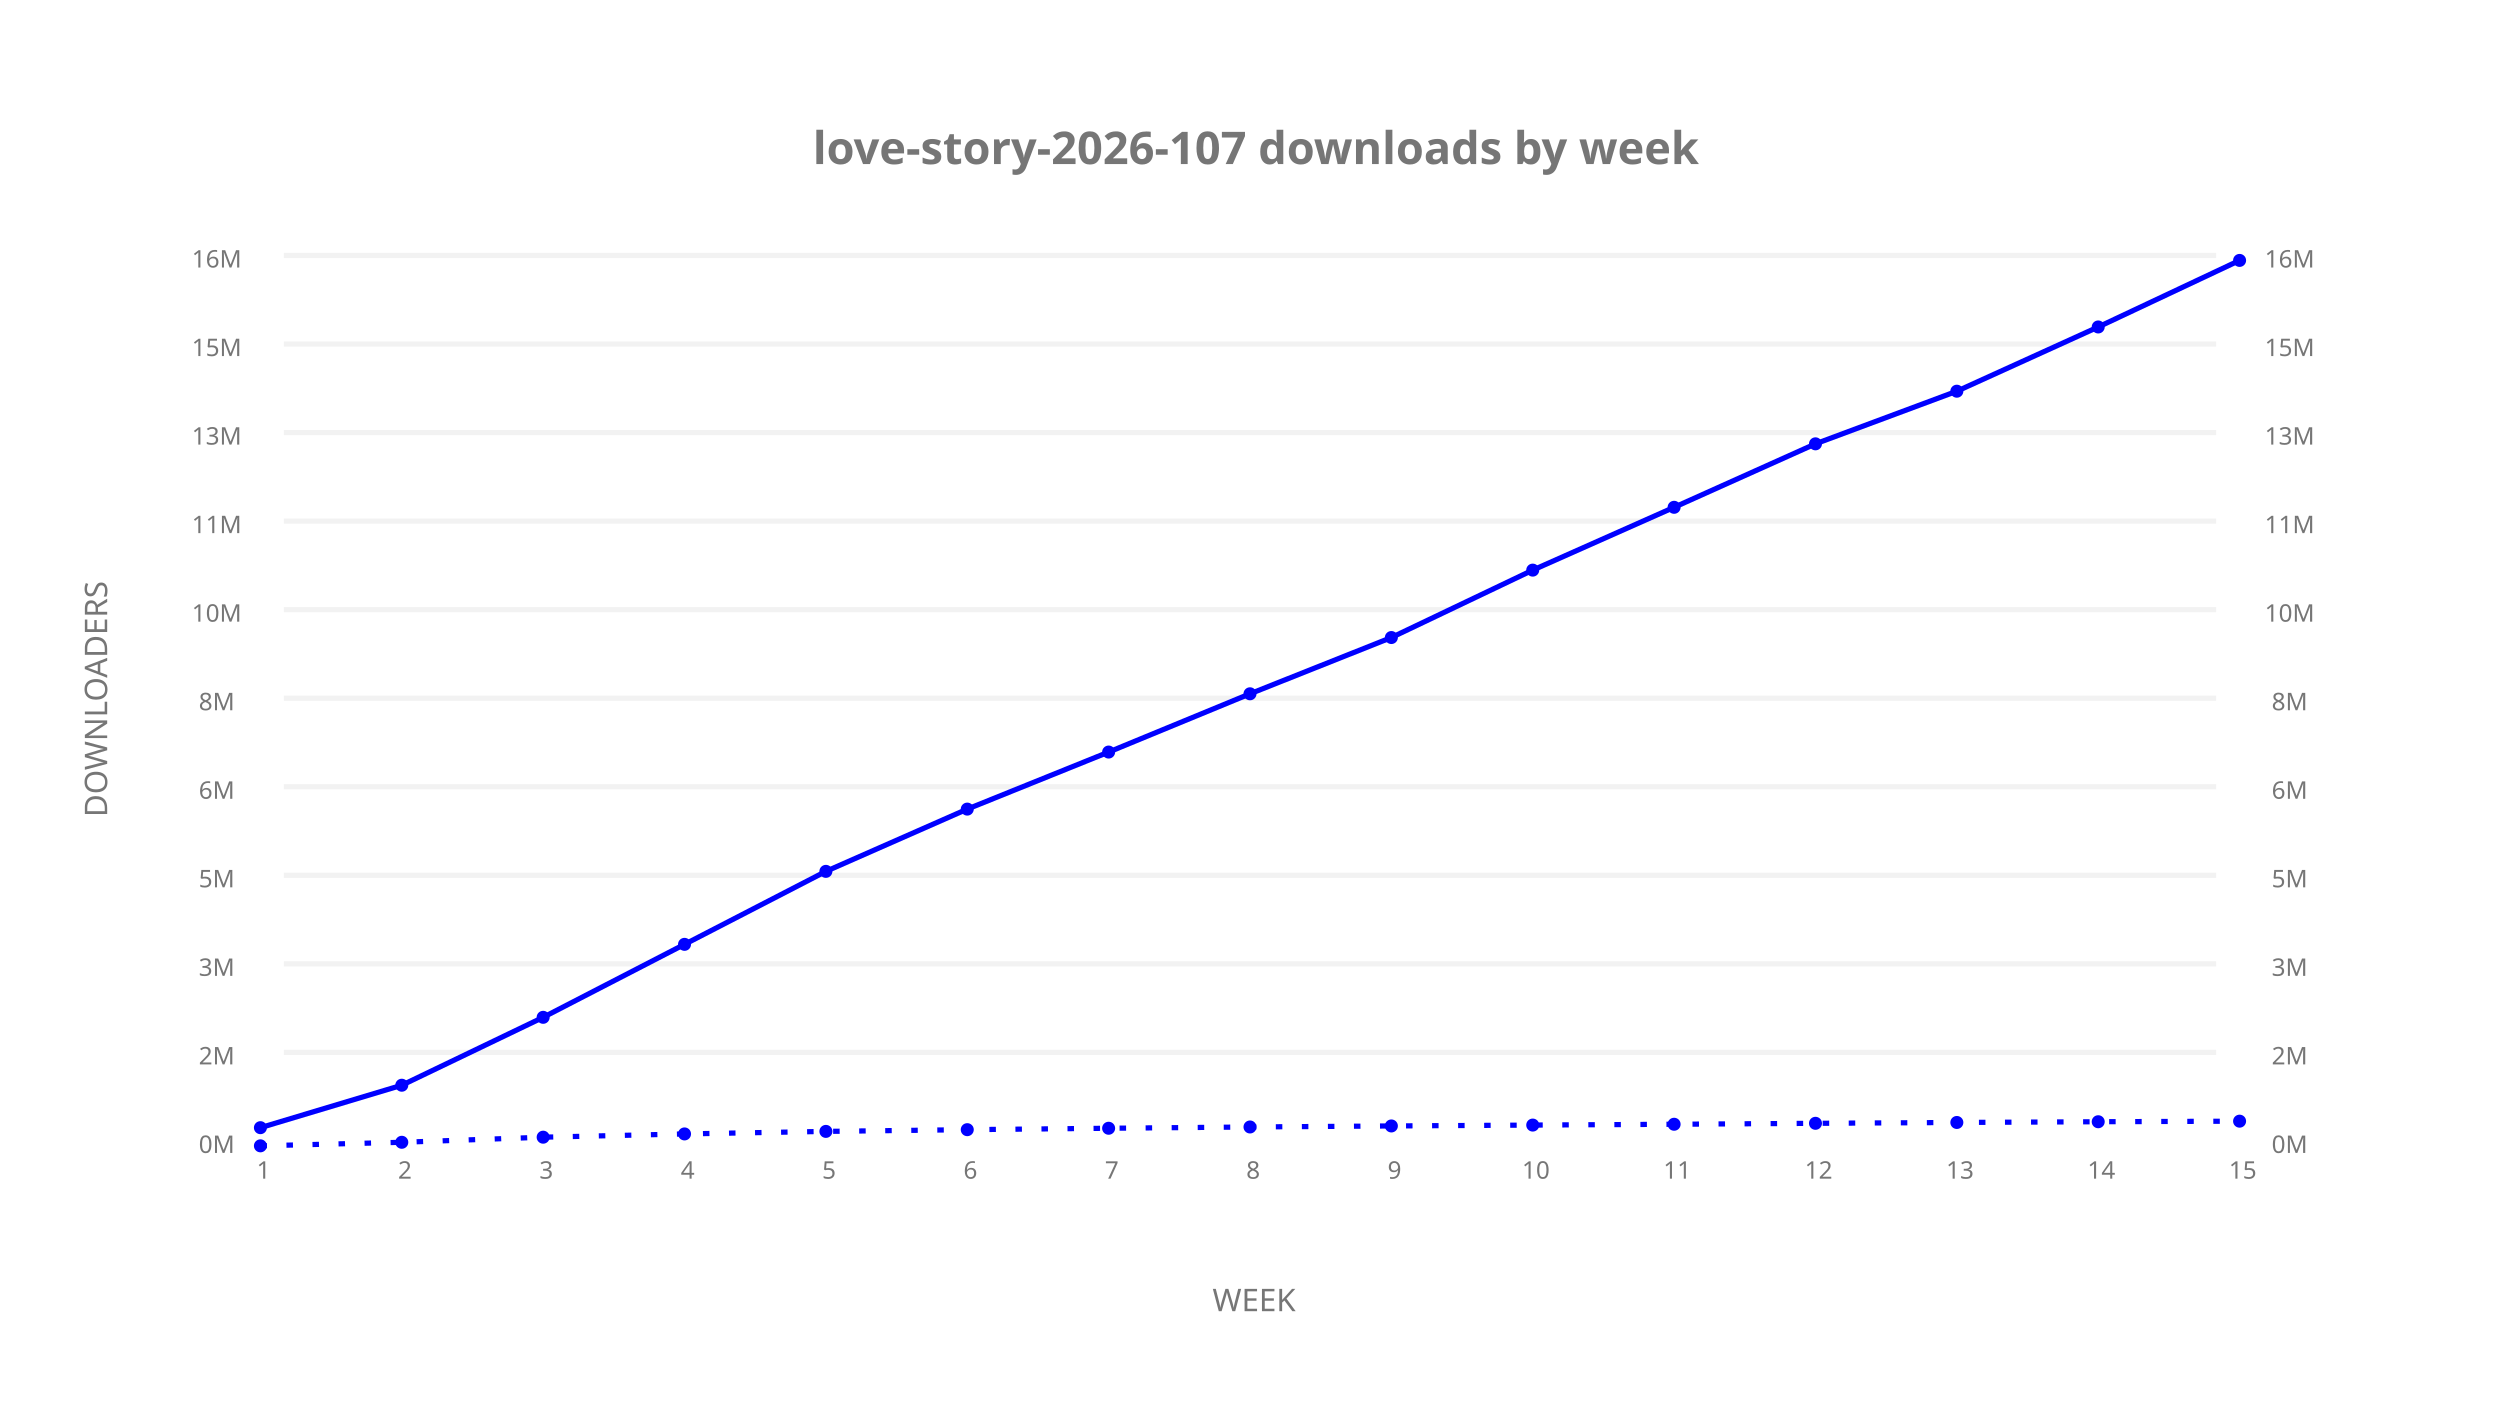
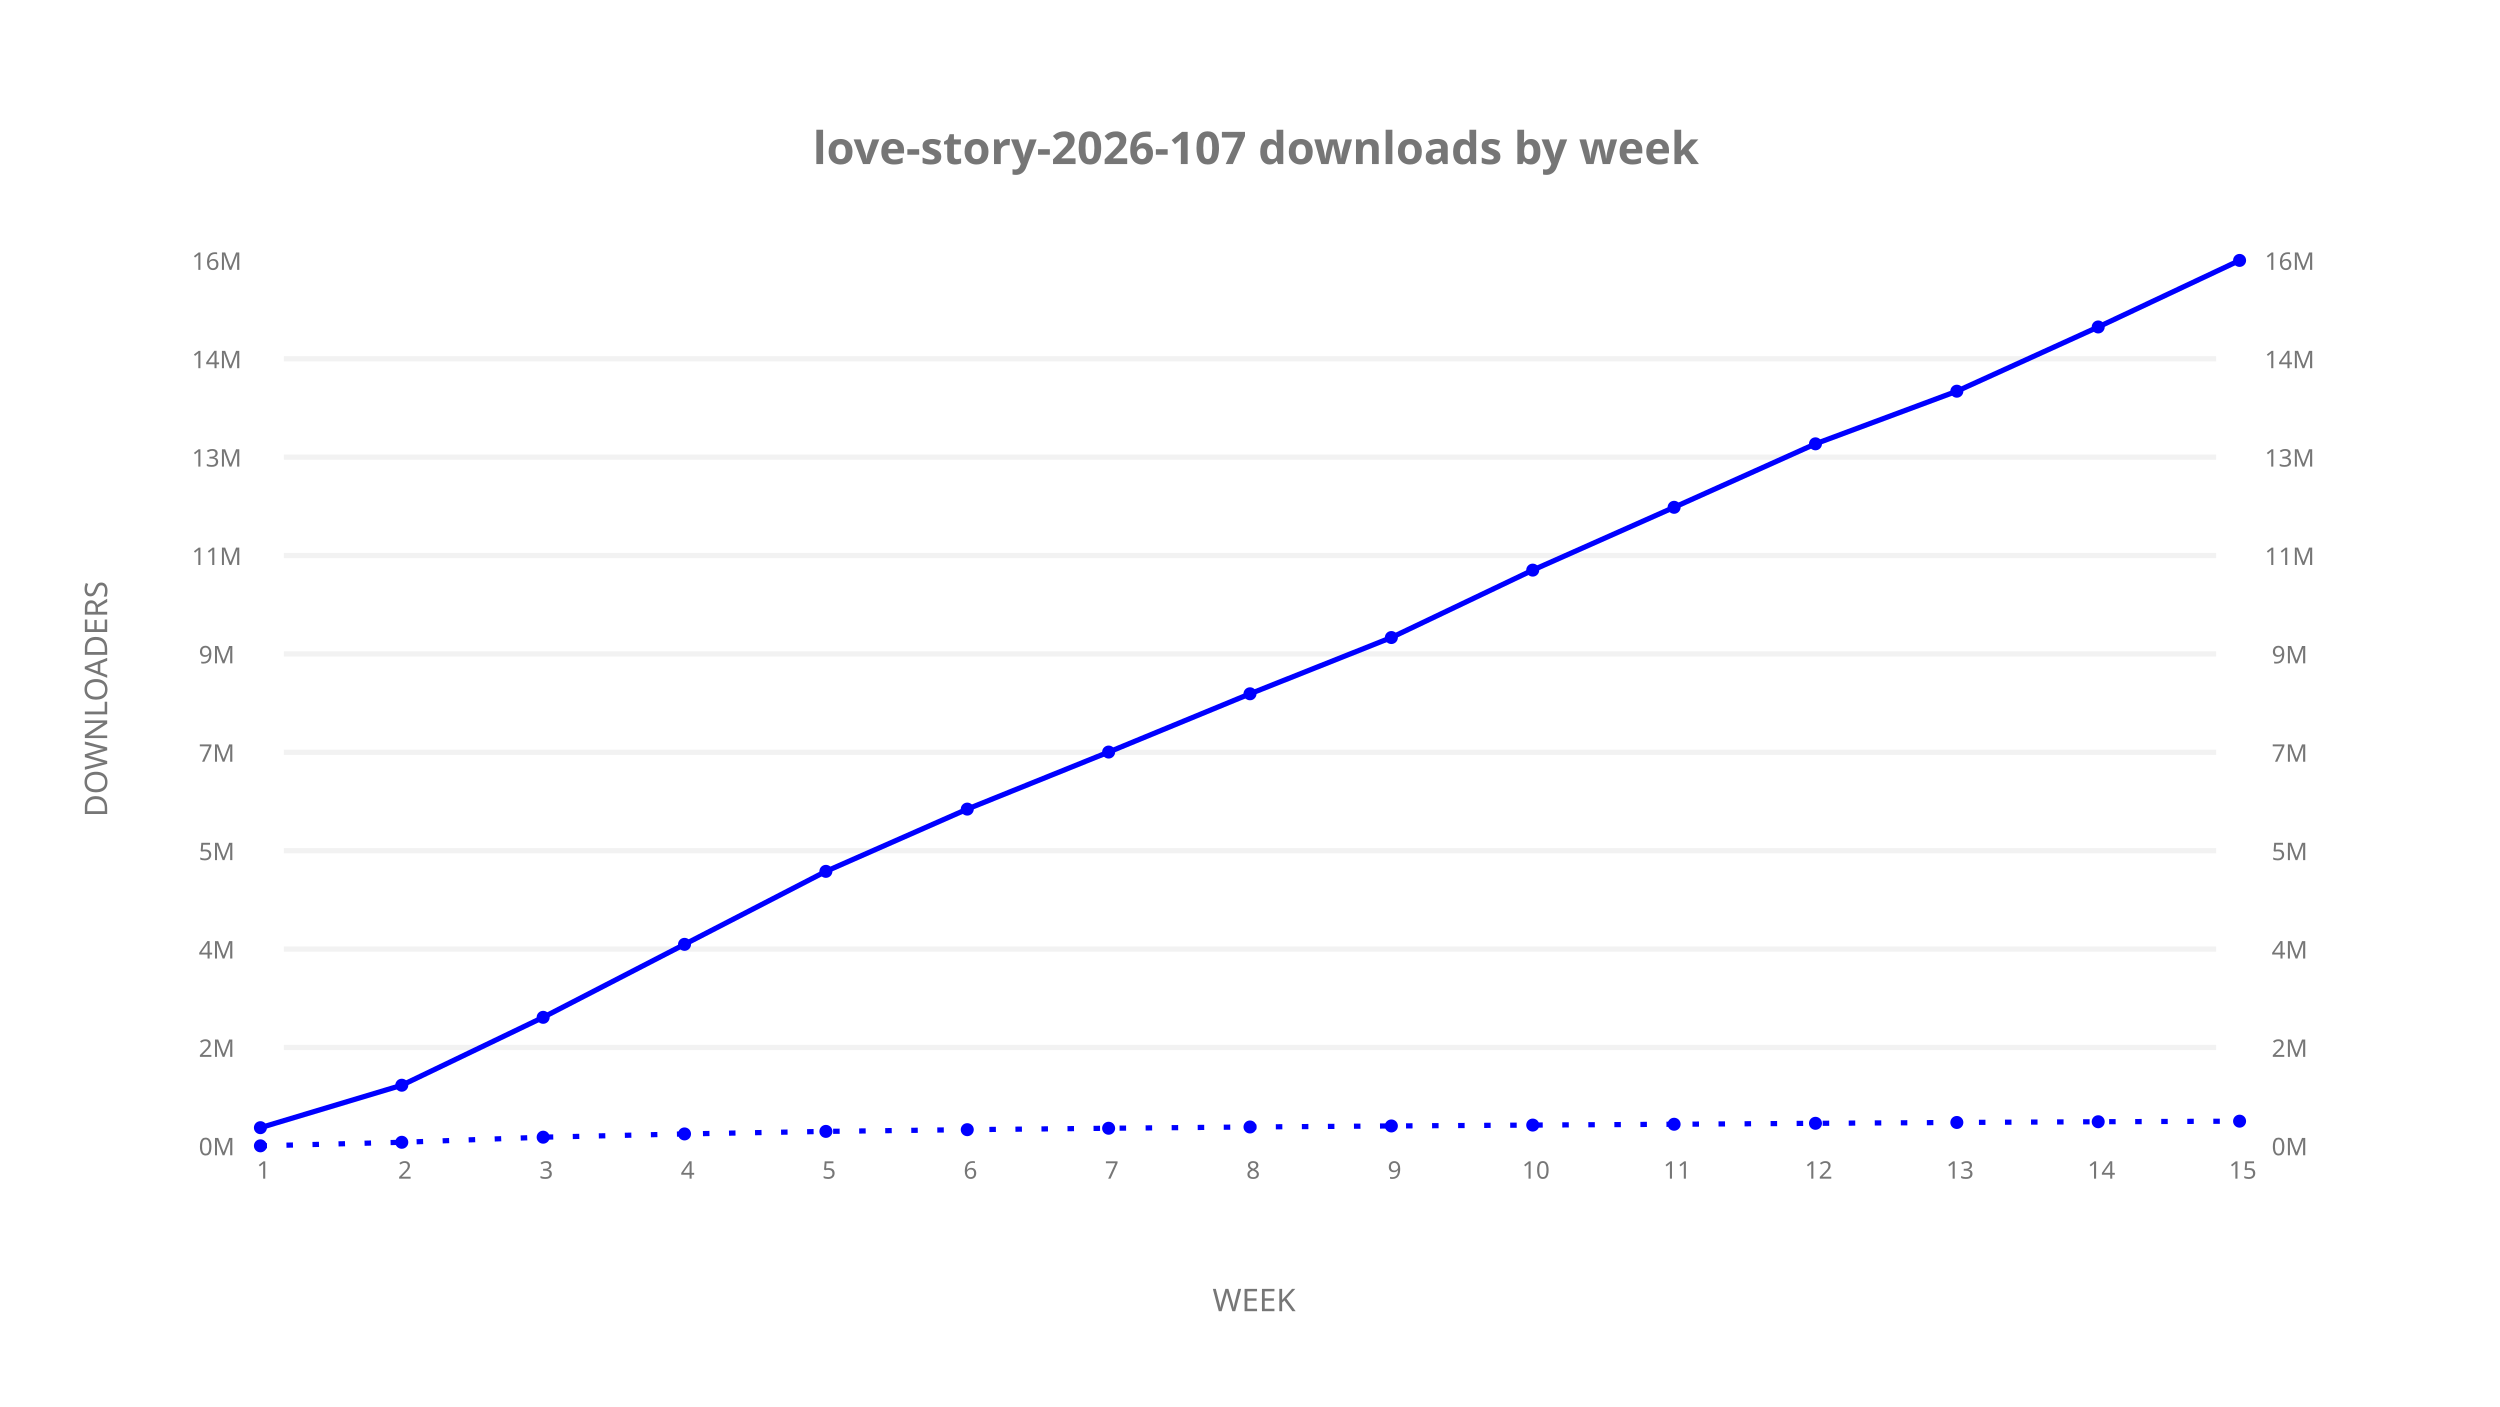
<svg xmlns="http://www.w3.org/2000/svg" xml:space="preserve" id="love-story-2026-107-downloads-by-week-love-story-2026-107-week" x="0px" y="0px" width="1920px" height="1080px" viewBox="0 0 1920 1080" enable-background="new 0 0 1920 1080" role="img">
  <g id="annotations">
    <text x="960" y="126" font-family="Atkinson Hyperlegible" font-size="26pt" text-anchor="middle" text-align="center" font-weight="600" font-style="normal" style="fill:rgb(118,118,118); fill-opacity:1; stroke:rgb(118,118,118); stroke-opacity:0; stroke-width:0.5"> love-story-2026-107 downloads by week</text>
    <g id="axes-lines">
      <text x="960" y="1007" font-family="Atkinson Hyperlegible" font-size="18pt" text-anchor="middle" text-align="center" font-weight="500" font-style="normal" style="fill:rgb(118,118,118); fill-opacity:1; stroke:rgb(118,118,118); stroke-opacity:0; stroke-width:0.5"> WEEK</text>
      <text x="73" y="540" font-family="Atkinson Hyperlegible" font-size="18pt" text-anchor="middle" text-align="center" dominant-baseline="central" font-weight="500" font-style="normal" style="fill:rgb(118,118,118); fill-opacity:1; stroke:rgb(118,118,118); stroke-opacity:0; stroke-width:0.5" transform="rotate(-90,73,540)"> DOWNLOADERS</text>
    </g>
    <g id="tic-y-label-lines">
-       <line x1="218" y1="808.216" x2="1702" y2="808.216" style="fill:rgb(0,0,255); fill-opacity:0; stroke:rgb(242,242,242); stroke-opacity:1; stroke-width:4" />
-       <line x1="218" y1="740.216" x2="1702" y2="740.216" style="fill:rgb(0,0,255); fill-opacity:0; stroke:rgb(242,242,242); stroke-opacity:1; stroke-width:4" />
-       <line x1="218" y1="672.216" x2="1702" y2="672.216" style="fill:rgb(0,0,255); fill-opacity:0; stroke:rgb(242,242,242); stroke-opacity:1; stroke-width:4" />
-       <line x1="218" y1="604.216" x2="1702" y2="604.216" style="fill:rgb(0,0,255); fill-opacity:0; stroke:rgb(242,242,242); stroke-opacity:1; stroke-width:4" />
-       <line x1="218" y1="536.216" x2="1702" y2="536.216" style="fill:rgb(0,0,255); fill-opacity:0; stroke:rgb(242,242,242); stroke-opacity:1; stroke-width:4" />
-       <line x1="218" y1="468.216" x2="1702" y2="468.216" style="fill:rgb(0,0,255); fill-opacity:0; stroke:rgb(242,242,242); stroke-opacity:1; stroke-width:4" />
-       <line x1="218" y1="400.216" x2="1702" y2="400.216" style="fill:rgb(0,0,255); fill-opacity:0; stroke:rgb(242,242,242); stroke-opacity:1; stroke-width:4" />
-       <line x1="218" y1="332.216" x2="1702" y2="332.216" style="fill:rgb(0,0,255); fill-opacity:0; stroke:rgb(242,242,242); stroke-opacity:1; stroke-width:4" />
-       <line x1="218" y1="264.216" x2="1702" y2="264.216" style="fill:rgb(0,0,255); fill-opacity:0; stroke:rgb(242,242,242); stroke-opacity:1; stroke-width:4" />
-       <line x1="218" y1="196.216" x2="1702" y2="196.216" style="fill:rgb(0,0,255); fill-opacity:0; stroke:rgb(242,242,242); stroke-opacity:1; stroke-width:4" />
+       <line x1="218" y1="804.444" x2="1702" y2="804.444" style="fill:rgb(0,0,255); fill-opacity:0; stroke:rgb(242,242,242); stroke-opacity:1; stroke-width:4" />
+       <line x1="218" y1="728.889" x2="1702" y2="728.889" style="fill:rgb(0,0,255); fill-opacity:0; stroke:rgb(242,242,242); stroke-opacity:1; stroke-width:4" />
+       <line x1="218" y1="653.333" x2="1702" y2="653.333" style="fill:rgb(0,0,255); fill-opacity:0; stroke:rgb(242,242,242); stroke-opacity:1; stroke-width:4" />
+       <line x1="218" y1="577.778" x2="1702" y2="577.778" style="fill:rgb(0,0,255); fill-opacity:0; stroke:rgb(242,242,242); stroke-opacity:1; stroke-width:4" />
+       <line x1="218" y1="502.222" x2="1702" y2="502.222" style="fill:rgb(0,0,255); fill-opacity:0; stroke:rgb(242,242,242); stroke-opacity:1; stroke-width:4" />
+       <line x1="218" y1="426.667" x2="1702" y2="426.667" style="fill:rgb(0,0,255); fill-opacity:0; stroke:rgb(242,242,242); stroke-opacity:1; stroke-width:4" />
+       <line x1="218" y1="351.111" x2="1702" y2="351.111" style="fill:rgb(0,0,255); fill-opacity:0; stroke:rgb(242,242,242); stroke-opacity:1; stroke-width:4" />
+       <line x1="218" y1="275.556" x2="1702" y2="275.556" style="fill:rgb(0,0,255); fill-opacity:0; stroke:rgb(242,242,242); stroke-opacity:1; stroke-width:4" />
    </g>
    <g id="tic-x-labels">
      <text x="200" y="898" font-family="Atkinson Hyperlegible" font-size="14pt" text-anchor="middle" text-align="center" dominant-baseline="central" font-weight="400" font-style="normal" style="fill:rgb(118,118,118); fill-opacity:1; stroke:rgb(118,118,118); stroke-opacity:0; stroke-width:0.5"> 1</text>
      <text x="308.571" y="898" font-family="Atkinson Hyperlegible" font-size="14pt" text-anchor="middle" text-align="center" dominant-baseline="central" font-weight="400" font-style="normal" style="fill:rgb(118,118,118); fill-opacity:1; stroke:rgb(118,118,118); stroke-opacity:0; stroke-width:0.5"> 2</text>
      <text x="417.143" y="898" font-family="Atkinson Hyperlegible" font-size="14pt" text-anchor="middle" text-align="center" dominant-baseline="central" font-weight="400" font-style="normal" style="fill:rgb(118,118,118); fill-opacity:1; stroke:rgb(118,118,118); stroke-opacity:0; stroke-width:0.5"> 3</text>
      <text x="525.714" y="898" font-family="Atkinson Hyperlegible" font-size="14pt" text-anchor="middle" text-align="center" dominant-baseline="central" font-weight="400" font-style="normal" style="fill:rgb(118,118,118); fill-opacity:1; stroke:rgb(118,118,118); stroke-opacity:0; stroke-width:0.5"> 4</text>
      <text x="634.286" y="898" font-family="Atkinson Hyperlegible" font-size="14pt" text-anchor="middle" text-align="center" dominant-baseline="central" font-weight="400" font-style="normal" style="fill:rgb(118,118,118); fill-opacity:1; stroke:rgb(118,118,118); stroke-opacity:0; stroke-width:0.5"> 5</text>
      <text x="742.857" y="898" font-family="Atkinson Hyperlegible" font-size="14pt" text-anchor="middle" text-align="center" dominant-baseline="central" font-weight="400" font-style="normal" style="fill:rgb(118,118,118); fill-opacity:1; stroke:rgb(118,118,118); stroke-opacity:0; stroke-width:0.5"> 6</text>
      <text x="851.429" y="898" font-family="Atkinson Hyperlegible" font-size="14pt" text-anchor="middle" text-align="center" dominant-baseline="central" font-weight="400" font-style="normal" style="fill:rgb(118,118,118); fill-opacity:1; stroke:rgb(118,118,118); stroke-opacity:0; stroke-width:0.5"> 7</text>
      <text x="960" y="898" font-family="Atkinson Hyperlegible" font-size="14pt" text-anchor="middle" text-align="center" dominant-baseline="central" font-weight="400" font-style="normal" style="fill:rgb(118,118,118); fill-opacity:1; stroke:rgb(118,118,118); stroke-opacity:0; stroke-width:0.5"> 8</text>
      <text x="1068.571" y="898" font-family="Atkinson Hyperlegible" font-size="14pt" text-anchor="middle" text-align="center" dominant-baseline="central" font-weight="400" font-style="normal" style="fill:rgb(118,118,118); fill-opacity:1; stroke:rgb(118,118,118); stroke-opacity:0; stroke-width:0.5"> 9</text>
      <text x="1177.143" y="898" font-family="Atkinson Hyperlegible" font-size="14pt" text-anchor="middle" text-align="center" dominant-baseline="central" font-weight="400" font-style="normal" style="fill:rgb(118,118,118); fill-opacity:1; stroke:rgb(118,118,118); stroke-opacity:0; stroke-width:0.5"> 10</text>
      <text x="1285.714" y="898" font-family="Atkinson Hyperlegible" font-size="14pt" text-anchor="middle" text-align="center" dominant-baseline="central" font-weight="400" font-style="normal" style="fill:rgb(118,118,118); fill-opacity:1; stroke:rgb(118,118,118); stroke-opacity:0; stroke-width:0.5"> 11</text>
      <text x="1394.286" y="898" font-family="Atkinson Hyperlegible" font-size="14pt" text-anchor="middle" text-align="center" dominant-baseline="central" font-weight="400" font-style="normal" style="fill:rgb(118,118,118); fill-opacity:1; stroke:rgb(118,118,118); stroke-opacity:0; stroke-width:0.5"> 12</text>
      <text x="1502.857" y="898" font-family="Atkinson Hyperlegible" font-size="14pt" text-anchor="middle" text-align="center" dominant-baseline="central" font-weight="400" font-style="normal" style="fill:rgb(118,118,118); fill-opacity:1; stroke:rgb(118,118,118); stroke-opacity:0; stroke-width:0.5"> 13</text>
      <text x="1611.429" y="898" font-family="Atkinson Hyperlegible" font-size="14pt" text-anchor="middle" text-align="center" dominant-baseline="central" font-weight="400" font-style="normal" style="fill:rgb(118,118,118); fill-opacity:1; stroke:rgb(118,118,118); stroke-opacity:0; stroke-width:0.5"> 14</text>
      <text x="1720" y="898" font-family="Atkinson Hyperlegible" font-size="14pt" text-anchor="middle" text-align="center" dominant-baseline="central" font-weight="400" font-style="normal" style="fill:rgb(118,118,118); fill-opacity:1; stroke:rgb(118,118,118); stroke-opacity:0; stroke-width:0.5"> 15</text>
    </g>
    <g id="tic-y-labels">
-       <text x="164" y="878.216" font-family="Atkinson Hyperlegible" font-size="14pt" text-anchor="middle" text-align="center" dominant-baseline="central" font-weight="400" font-style="normal" style="fill:rgb(118,118,118); fill-opacity:1; stroke:rgb(118,118,118); stroke-opacity:0; stroke-width:0.5"> 0M</text>
-       <text x="1756" y="878.216" font-family="Atkinson Hyperlegible" font-size="14pt" text-anchor="middle" text-align="center" dominant-baseline="central" font-weight="400" font-style="normal" style="fill:rgb(118,118,118); fill-opacity:1; stroke:rgb(118,118,118); stroke-opacity:0; stroke-width:0.5"> 0M</text>
-       <text x="164" y="810.216" font-family="Atkinson Hyperlegible" font-size="14pt" text-anchor="middle" text-align="center" dominant-baseline="central" font-weight="400" font-style="normal" style="fill:rgb(118,118,118); fill-opacity:1; stroke:rgb(118,118,118); stroke-opacity:0; stroke-width:0.5"> 2M</text>
-       <text x="1756" y="810.216" font-family="Atkinson Hyperlegible" font-size="14pt" text-anchor="middle" text-align="center" dominant-baseline="central" font-weight="400" font-style="normal" style="fill:rgb(118,118,118); fill-opacity:1; stroke:rgb(118,118,118); stroke-opacity:0; stroke-width:0.5"> 2M</text>
-       <text x="164" y="742.216" font-family="Atkinson Hyperlegible" font-size="14pt" text-anchor="middle" text-align="center" dominant-baseline="central" font-weight="400" font-style="normal" style="fill:rgb(118,118,118); fill-opacity:1; stroke:rgb(118,118,118); stroke-opacity:0; stroke-width:0.5"> 3M</text>
-       <text x="1756" y="742.216" font-family="Atkinson Hyperlegible" font-size="14pt" text-anchor="middle" text-align="center" dominant-baseline="central" font-weight="400" font-style="normal" style="fill:rgb(118,118,118); fill-opacity:1; stroke:rgb(118,118,118); stroke-opacity:0; stroke-width:0.5"> 3M</text>
-       <text x="164" y="674.216" font-family="Atkinson Hyperlegible" font-size="14pt" text-anchor="middle" text-align="center" dominant-baseline="central" font-weight="400" font-style="normal" style="fill:rgb(118,118,118); fill-opacity:1; stroke:rgb(118,118,118); stroke-opacity:0; stroke-width:0.5"> 5M</text>
-       <text x="1756" y="674.216" font-family="Atkinson Hyperlegible" font-size="14pt" text-anchor="middle" text-align="center" dominant-baseline="central" font-weight="400" font-style="normal" style="fill:rgb(118,118,118); fill-opacity:1; stroke:rgb(118,118,118); stroke-opacity:0; stroke-width:0.5"> 5M</text>
-       <text x="164" y="606.216" font-family="Atkinson Hyperlegible" font-size="14pt" text-anchor="middle" text-align="center" dominant-baseline="central" font-weight="400" font-style="normal" style="fill:rgb(118,118,118); fill-opacity:1; stroke:rgb(118,118,118); stroke-opacity:0; stroke-width:0.5"> 6M</text>
-       <text x="1756" y="606.216" font-family="Atkinson Hyperlegible" font-size="14pt" text-anchor="middle" text-align="center" dominant-baseline="central" font-weight="400" font-style="normal" style="fill:rgb(118,118,118); fill-opacity:1; stroke:rgb(118,118,118); stroke-opacity:0; stroke-width:0.5"> 6M</text>
-       <text x="164" y="538.216" font-family="Atkinson Hyperlegible" font-size="14pt" text-anchor="middle" text-align="center" dominant-baseline="central" font-weight="400" font-style="normal" style="fill:rgb(118,118,118); fill-opacity:1; stroke:rgb(118,118,118); stroke-opacity:0; stroke-width:0.5"> 8M</text>
-       <text x="1756" y="538.216" font-family="Atkinson Hyperlegible" font-size="14pt" text-anchor="middle" text-align="center" dominant-baseline="central" font-weight="400" font-style="normal" style="fill:rgb(118,118,118); fill-opacity:1; stroke:rgb(118,118,118); stroke-opacity:0; stroke-width:0.5"> 8M</text>
-       <text x="164" y="470.216" font-family="Atkinson Hyperlegible" font-size="14pt" text-anchor="middle" text-align="center" dominant-baseline="central" font-weight="400" font-style="normal" style="fill:rgb(118,118,118); fill-opacity:1; stroke:rgb(118,118,118); stroke-opacity:0; stroke-width:0.5"> 10M</text>
-       <text x="1756" y="470.216" font-family="Atkinson Hyperlegible" font-size="14pt" text-anchor="middle" text-align="center" dominant-baseline="central" font-weight="400" font-style="normal" style="fill:rgb(118,118,118); fill-opacity:1; stroke:rgb(118,118,118); stroke-opacity:0; stroke-width:0.5"> 10M</text>
-       <text x="164" y="402.216" font-family="Atkinson Hyperlegible" font-size="14pt" text-anchor="middle" text-align="center" dominant-baseline="central" font-weight="400" font-style="normal" style="fill:rgb(118,118,118); fill-opacity:1; stroke:rgb(118,118,118); stroke-opacity:0; stroke-width:0.5"> 11M</text>
-       <text x="1756" y="402.216" font-family="Atkinson Hyperlegible" font-size="14pt" text-anchor="middle" text-align="center" dominant-baseline="central" font-weight="400" font-style="normal" style="fill:rgb(118,118,118); fill-opacity:1; stroke:rgb(118,118,118); stroke-opacity:0; stroke-width:0.5"> 11M</text>
-       <text x="164" y="334.216" font-family="Atkinson Hyperlegible" font-size="14pt" text-anchor="middle" text-align="center" dominant-baseline="central" font-weight="400" font-style="normal" style="fill:rgb(118,118,118); fill-opacity:1; stroke:rgb(118,118,118); stroke-opacity:0; stroke-width:0.5"> 13M</text>
-       <text x="1756" y="334.216" font-family="Atkinson Hyperlegible" font-size="14pt" text-anchor="middle" text-align="center" dominant-baseline="central" font-weight="400" font-style="normal" style="fill:rgb(118,118,118); fill-opacity:1; stroke:rgb(118,118,118); stroke-opacity:0; stroke-width:0.5"> 13M</text>
-       <text x="164" y="266.216" font-family="Atkinson Hyperlegible" font-size="14pt" text-anchor="middle" text-align="center" dominant-baseline="central" font-weight="400" font-style="normal" style="fill:rgb(118,118,118); fill-opacity:1; stroke:rgb(118,118,118); stroke-opacity:0; stroke-width:0.5"> 15M</text>
-       <text x="1756" y="266.216" font-family="Atkinson Hyperlegible" font-size="14pt" text-anchor="middle" text-align="center" dominant-baseline="central" font-weight="400" font-style="normal" style="fill:rgb(118,118,118); fill-opacity:1; stroke:rgb(118,118,118); stroke-opacity:0; stroke-width:0.5"> 15M</text>
-       <text x="164" y="198.216" font-family="Atkinson Hyperlegible" font-size="14pt" text-anchor="middle" text-align="center" dominant-baseline="central" font-weight="400" font-style="normal" style="fill:rgb(118,118,118); fill-opacity:1; stroke:rgb(118,118,118); stroke-opacity:0; stroke-width:0.5"> 16M</text>
-       <text x="1756" y="198.216" font-family="Atkinson Hyperlegible" font-size="14pt" text-anchor="middle" text-align="center" dominant-baseline="central" font-weight="400" font-style="normal" style="fill:rgb(118,118,118); fill-opacity:1; stroke:rgb(118,118,118); stroke-opacity:0; stroke-width:0.5"> 16M</text>
+       <text x="164" y="880" font-family="Atkinson Hyperlegible" font-size="14pt" text-anchor="middle" text-align="center" dominant-baseline="central" font-weight="400" font-style="normal" style="fill:rgb(118,118,118); fill-opacity:1; stroke:rgb(118,118,118); stroke-opacity:0; stroke-width:0.5"> 0M</text>
+       <text x="1756" y="880" font-family="Atkinson Hyperlegible" font-size="14pt" text-anchor="middle" text-align="center" dominant-baseline="central" font-weight="400" font-style="normal" style="fill:rgb(118,118,118); fill-opacity:1; stroke:rgb(118,118,118); stroke-opacity:0; stroke-width:0.5"> 0M</text>
+       <text x="164" y="804.444" font-family="Atkinson Hyperlegible" font-size="14pt" text-anchor="middle" text-align="center" dominant-baseline="central" font-weight="400" font-style="normal" style="fill:rgb(118,118,118); fill-opacity:1; stroke:rgb(118,118,118); stroke-opacity:0; stroke-width:0.5"> 2M</text>
+       <text x="1756" y="804.444" font-family="Atkinson Hyperlegible" font-size="14pt" text-anchor="middle" text-align="center" dominant-baseline="central" font-weight="400" font-style="normal" style="fill:rgb(118,118,118); fill-opacity:1; stroke:rgb(118,118,118); stroke-opacity:0; stroke-width:0.5"> 2M</text>
+       <text x="164" y="728.889" font-family="Atkinson Hyperlegible" font-size="14pt" text-anchor="middle" text-align="center" dominant-baseline="central" font-weight="400" font-style="normal" style="fill:rgb(118,118,118); fill-opacity:1; stroke:rgb(118,118,118); stroke-opacity:0; stroke-width:0.5"> 4M</text>
+       <text x="1756" y="728.889" font-family="Atkinson Hyperlegible" font-size="14pt" text-anchor="middle" text-align="center" dominant-baseline="central" font-weight="400" font-style="normal" style="fill:rgb(118,118,118); fill-opacity:1; stroke:rgb(118,118,118); stroke-opacity:0; stroke-width:0.5"> 4M</text>
+       <text x="164" y="653.333" font-family="Atkinson Hyperlegible" font-size="14pt" text-anchor="middle" text-align="center" dominant-baseline="central" font-weight="400" font-style="normal" style="fill:rgb(118,118,118); fill-opacity:1; stroke:rgb(118,118,118); stroke-opacity:0; stroke-width:0.5"> 5M</text>
+       <text x="1756" y="653.333" font-family="Atkinson Hyperlegible" font-size="14pt" text-anchor="middle" text-align="center" dominant-baseline="central" font-weight="400" font-style="normal" style="fill:rgb(118,118,118); fill-opacity:1; stroke:rgb(118,118,118); stroke-opacity:0; stroke-width:0.5"> 5M</text>
+       <text x="164" y="577.778" font-family="Atkinson Hyperlegible" font-size="14pt" text-anchor="middle" text-align="center" dominant-baseline="central" font-weight="400" font-style="normal" style="fill:rgb(118,118,118); fill-opacity:1; stroke:rgb(118,118,118); stroke-opacity:0; stroke-width:0.5"> 7M</text>
+       <text x="1756" y="577.778" font-family="Atkinson Hyperlegible" font-size="14pt" text-anchor="middle" text-align="center" dominant-baseline="central" font-weight="400" font-style="normal" style="fill:rgb(118,118,118); fill-opacity:1; stroke:rgb(118,118,118); stroke-opacity:0; stroke-width:0.5"> 7M</text>
+       <text x="164" y="502.222" font-family="Atkinson Hyperlegible" font-size="14pt" text-anchor="middle" text-align="center" dominant-baseline="central" font-weight="400" font-style="normal" style="fill:rgb(118,118,118); fill-opacity:1; stroke:rgb(118,118,118); stroke-opacity:0; stroke-width:0.5"> 9M</text>
+       <text x="1756" y="502.222" font-family="Atkinson Hyperlegible" font-size="14pt" text-anchor="middle" text-align="center" dominant-baseline="central" font-weight="400" font-style="normal" style="fill:rgb(118,118,118); fill-opacity:1; stroke:rgb(118,118,118); stroke-opacity:0; stroke-width:0.5"> 9M</text>
+       <text x="164" y="426.667" font-family="Atkinson Hyperlegible" font-size="14pt" text-anchor="middle" text-align="center" dominant-baseline="central" font-weight="400" font-style="normal" style="fill:rgb(118,118,118); fill-opacity:1; stroke:rgb(118,118,118); stroke-opacity:0; stroke-width:0.5"> 11M</text>
+       <text x="1756" y="426.667" font-family="Atkinson Hyperlegible" font-size="14pt" text-anchor="middle" text-align="center" dominant-baseline="central" font-weight="400" font-style="normal" style="fill:rgb(118,118,118); fill-opacity:1; stroke:rgb(118,118,118); stroke-opacity:0; stroke-width:0.5"> 11M</text>
+       <text x="164" y="351.111" font-family="Atkinson Hyperlegible" font-size="14pt" text-anchor="middle" text-align="center" dominant-baseline="central" font-weight="400" font-style="normal" style="fill:rgb(118,118,118); fill-opacity:1; stroke:rgb(118,118,118); stroke-opacity:0; stroke-width:0.5"> 13M</text>
+       <text x="1756" y="351.111" font-family="Atkinson Hyperlegible" font-size="14pt" text-anchor="middle" text-align="center" dominant-baseline="central" font-weight="400" font-style="normal" style="fill:rgb(118,118,118); fill-opacity:1; stroke:rgb(118,118,118); stroke-opacity:0; stroke-width:0.5"> 13M</text>
+       <text x="164" y="275.556" font-family="Atkinson Hyperlegible" font-size="14pt" text-anchor="middle" text-align="center" dominant-baseline="central" font-weight="400" font-style="normal" style="fill:rgb(118,118,118); fill-opacity:1; stroke:rgb(118,118,118); stroke-opacity:0; stroke-width:0.5"> 14M</text>
+       <text x="1756" y="275.556" font-family="Atkinson Hyperlegible" font-size="14pt" text-anchor="middle" text-align="center" dominant-baseline="central" font-weight="400" font-style="normal" style="fill:rgb(118,118,118); fill-opacity:1; stroke:rgb(118,118,118); stroke-opacity:0; stroke-width:0.5"> 14M</text>
+       <text x="164" y="200" font-family="Atkinson Hyperlegible" font-size="14pt" text-anchor="middle" text-align="center" dominant-baseline="central" font-weight="400" font-style="normal" style="fill:rgb(118,118,118); fill-opacity:1; stroke:rgb(118,118,118); stroke-opacity:0; stroke-width:0.5"> 16M</text>
+       <text x="1756" y="200" font-family="Atkinson Hyperlegible" font-size="14pt" text-anchor="middle" text-align="center" dominant-baseline="central" font-weight="400" font-style="normal" style="fill:rgb(118,118,118); fill-opacity:1; stroke:rgb(118,118,118); stroke-opacity:0; stroke-width:0.5"> 16M</text>
    </g>
  </g>
  <g id="polyline-love-story-2026-107 downloads by week">
    <polyline points="200,866.051 308.571,833.456 417.143,781.303 525.714,725.259 634.286,669.206 742.857,621.398 851.429,577.581 960,532.832 1068.57,489.625 1177.14,437.854 1285.71,389.613 1394.29,340.863 1502.86,300.445 1611.43,251.114 1720,200 " style="fill:rgb(0,0,255); fill-opacity:0; stroke:rgb(0,0,255); stroke-opacity:1; stroke-width:4" />
  </g>
  <g id="markers-love-story-2026-107 downloads by week">
    <circle cx="200" cy="866.051" r="5" style="fill:rgb(0,0,255); fill-opacity:1; stroke:rgb(0,0,255); stroke-opacity:0; stroke-width:4">
</circle>
    <circle cx="308.571" cy="833.456" r="5" style="fill:rgb(0,0,255); fill-opacity:1; stroke:rgb(0,0,255); stroke-opacity:0; stroke-width:4">
</circle>
    <circle cx="417.143" cy="781.303" r="5" style="fill:rgb(0,0,255); fill-opacity:1; stroke:rgb(0,0,255); stroke-opacity:0; stroke-width:4">
</circle>
    <circle cx="525.714" cy="725.259" r="5" style="fill:rgb(0,0,255); fill-opacity:1; stroke:rgb(0,0,255); stroke-opacity:0; stroke-width:4">
</circle>
    <circle cx="634.286" cy="669.206" r="5" style="fill:rgb(0,0,255); fill-opacity:1; stroke:rgb(0,0,255); stroke-opacity:0; stroke-width:4">
</circle>
    <circle cx="742.857" cy="621.398" r="5" style="fill:rgb(0,0,255); fill-opacity:1; stroke:rgb(0,0,255); stroke-opacity:0; stroke-width:4">
</circle>
    <circle cx="851.429" cy="577.581" r="5" style="fill:rgb(0,0,255); fill-opacity:1; stroke:rgb(0,0,255); stroke-opacity:0; stroke-width:4">
</circle>
    <circle cx="960" cy="532.832" r="5" style="fill:rgb(0,0,255); fill-opacity:1; stroke:rgb(0,0,255); stroke-opacity:0; stroke-width:4">
</circle>
    <circle cx="1068.571" cy="489.625" r="5" style="fill:rgb(0,0,255); fill-opacity:1; stroke:rgb(0,0,255); stroke-opacity:0; stroke-width:4">
</circle>
    <circle cx="1177.143" cy="437.854" r="5" style="fill:rgb(0,0,255); fill-opacity:1; stroke:rgb(0,0,255); stroke-opacity:0; stroke-width:4">
</circle>
    <circle cx="1285.714" cy="389.613" r="5" style="fill:rgb(0,0,255); fill-opacity:1; stroke:rgb(0,0,255); stroke-opacity:0; stroke-width:4">
</circle>
    <circle cx="1394.286" cy="340.863" r="5" style="fill:rgb(0,0,255); fill-opacity:1; stroke:rgb(0,0,255); stroke-opacity:0; stroke-width:4">
</circle>
    <circle cx="1502.857" cy="300.445" r="5" style="fill:rgb(0,0,255); fill-opacity:1; stroke:rgb(0,0,255); stroke-opacity:0; stroke-width:4">
</circle>
    <circle cx="1611.429" cy="251.114" r="5" style="fill:rgb(0,0,255); fill-opacity:1; stroke:rgb(0,0,255); stroke-opacity:0; stroke-width:4">
</circle>
    <circle cx="1720" cy="200" r="5" style="fill:rgb(0,0,255); fill-opacity:1; stroke:rgb(0,0,255); stroke-opacity:0; stroke-width:4">
</circle>
  </g>
  <g id="polyline-love-story-2026-107 downloads by week uploaders">
    <polyline points="200,880 308.571,877.277 417.143,873.365 525.714,870.862 634.286,868.914 742.857,867.589 851.429,866.505 960,865.52 1068.57,864.734 1177.14,864.059 1285.71,863.431 1394.29,862.704 1502.86,862.06 1611.43,861.496 1720,861.061 " stroke-dasharray="5 15" style="fill:rgb(0,0,255); fill-opacity:0; stroke:rgb(0,0,255); stroke-opacity:1; stroke-width:4" />
  </g>
  <g id="markers-love-story-2026-107 downloads by week uploaders">
    <circle cx="200" cy="880" r="5" style="fill:rgb(0,0,255); fill-opacity:1; stroke:rgb(0,0,255); stroke-opacity:0; stroke-width:4">
</circle>
    <circle cx="308.571" cy="877.277" r="5" style="fill:rgb(0,0,255); fill-opacity:1; stroke:rgb(0,0,255); stroke-opacity:0; stroke-width:4">
</circle>
    <circle cx="417.143" cy="873.365" r="5" style="fill:rgb(0,0,255); fill-opacity:1; stroke:rgb(0,0,255); stroke-opacity:0; stroke-width:4">
</circle>
    <circle cx="525.714" cy="870.862" r="5" style="fill:rgb(0,0,255); fill-opacity:1; stroke:rgb(0,0,255); stroke-opacity:0; stroke-width:4">
</circle>
    <circle cx="634.286" cy="868.914" r="5" style="fill:rgb(0,0,255); fill-opacity:1; stroke:rgb(0,0,255); stroke-opacity:0; stroke-width:4">
</circle>
    <circle cx="742.857" cy="867.589" r="5" style="fill:rgb(0,0,255); fill-opacity:1; stroke:rgb(0,0,255); stroke-opacity:0; stroke-width:4">
</circle>
    <circle cx="851.429" cy="866.505" r="5" style="fill:rgb(0,0,255); fill-opacity:1; stroke:rgb(0,0,255); stroke-opacity:0; stroke-width:4">
</circle>
    <circle cx="960" cy="865.52" r="5" style="fill:rgb(0,0,255); fill-opacity:1; stroke:rgb(0,0,255); stroke-opacity:0; stroke-width:4">
</circle>
    <circle cx="1068.571" cy="864.734" r="5" style="fill:rgb(0,0,255); fill-opacity:1; stroke:rgb(0,0,255); stroke-opacity:0; stroke-width:4">
</circle>
    <circle cx="1177.143" cy="864.059" r="5" style="fill:rgb(0,0,255); fill-opacity:1; stroke:rgb(0,0,255); stroke-opacity:0; stroke-width:4">
</circle>
    <circle cx="1285.714" cy="863.431" r="5" style="fill:rgb(0,0,255); fill-opacity:1; stroke:rgb(0,0,255); stroke-opacity:0; stroke-width:4">
</circle>
    <circle cx="1394.286" cy="862.704" r="5" style="fill:rgb(0,0,255); fill-opacity:1; stroke:rgb(0,0,255); stroke-opacity:0; stroke-width:4">
</circle>
    <circle cx="1502.857" cy="862.06" r="5" style="fill:rgb(0,0,255); fill-opacity:1; stroke:rgb(0,0,255); stroke-opacity:0; stroke-width:4">
</circle>
    <circle cx="1611.429" cy="861.496" r="5" style="fill:rgb(0,0,255); fill-opacity:1; stroke:rgb(0,0,255); stroke-opacity:0; stroke-width:4">
</circle>
    <circle cx="1720" cy="861.061" r="5" style="fill:rgb(0,0,255); fill-opacity:1; stroke:rgb(0,0,255); stroke-opacity:0; stroke-width:4">
</circle>
  </g>
</svg>
